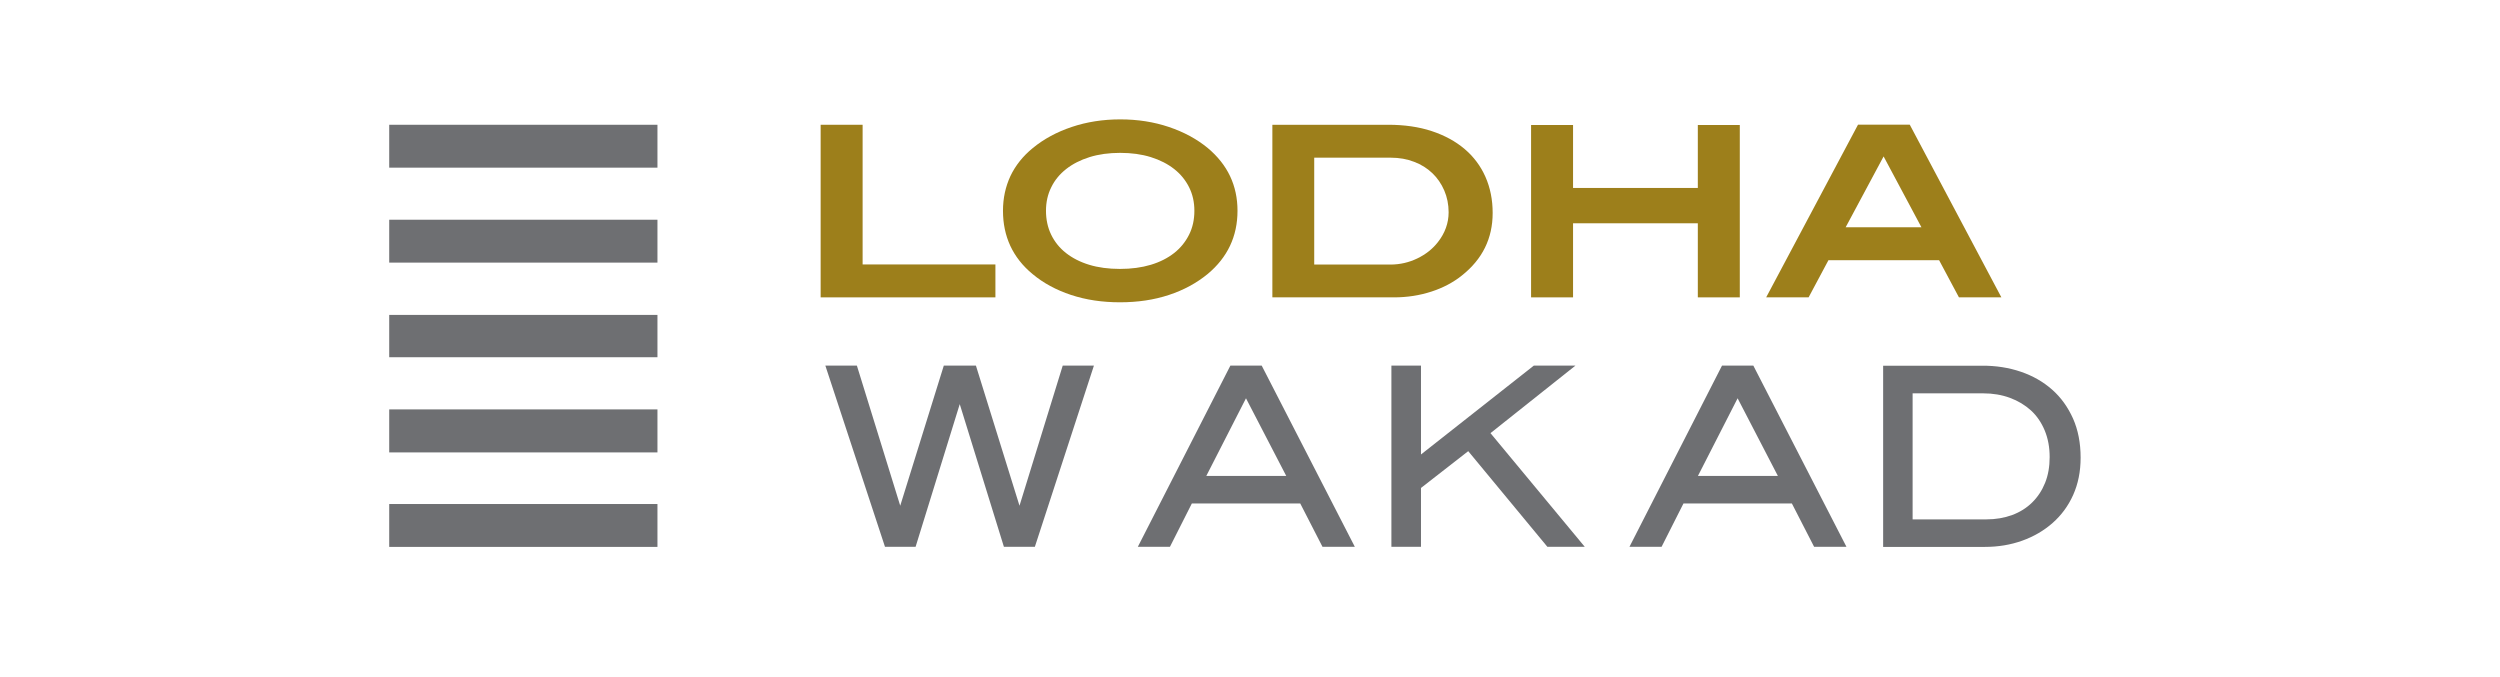
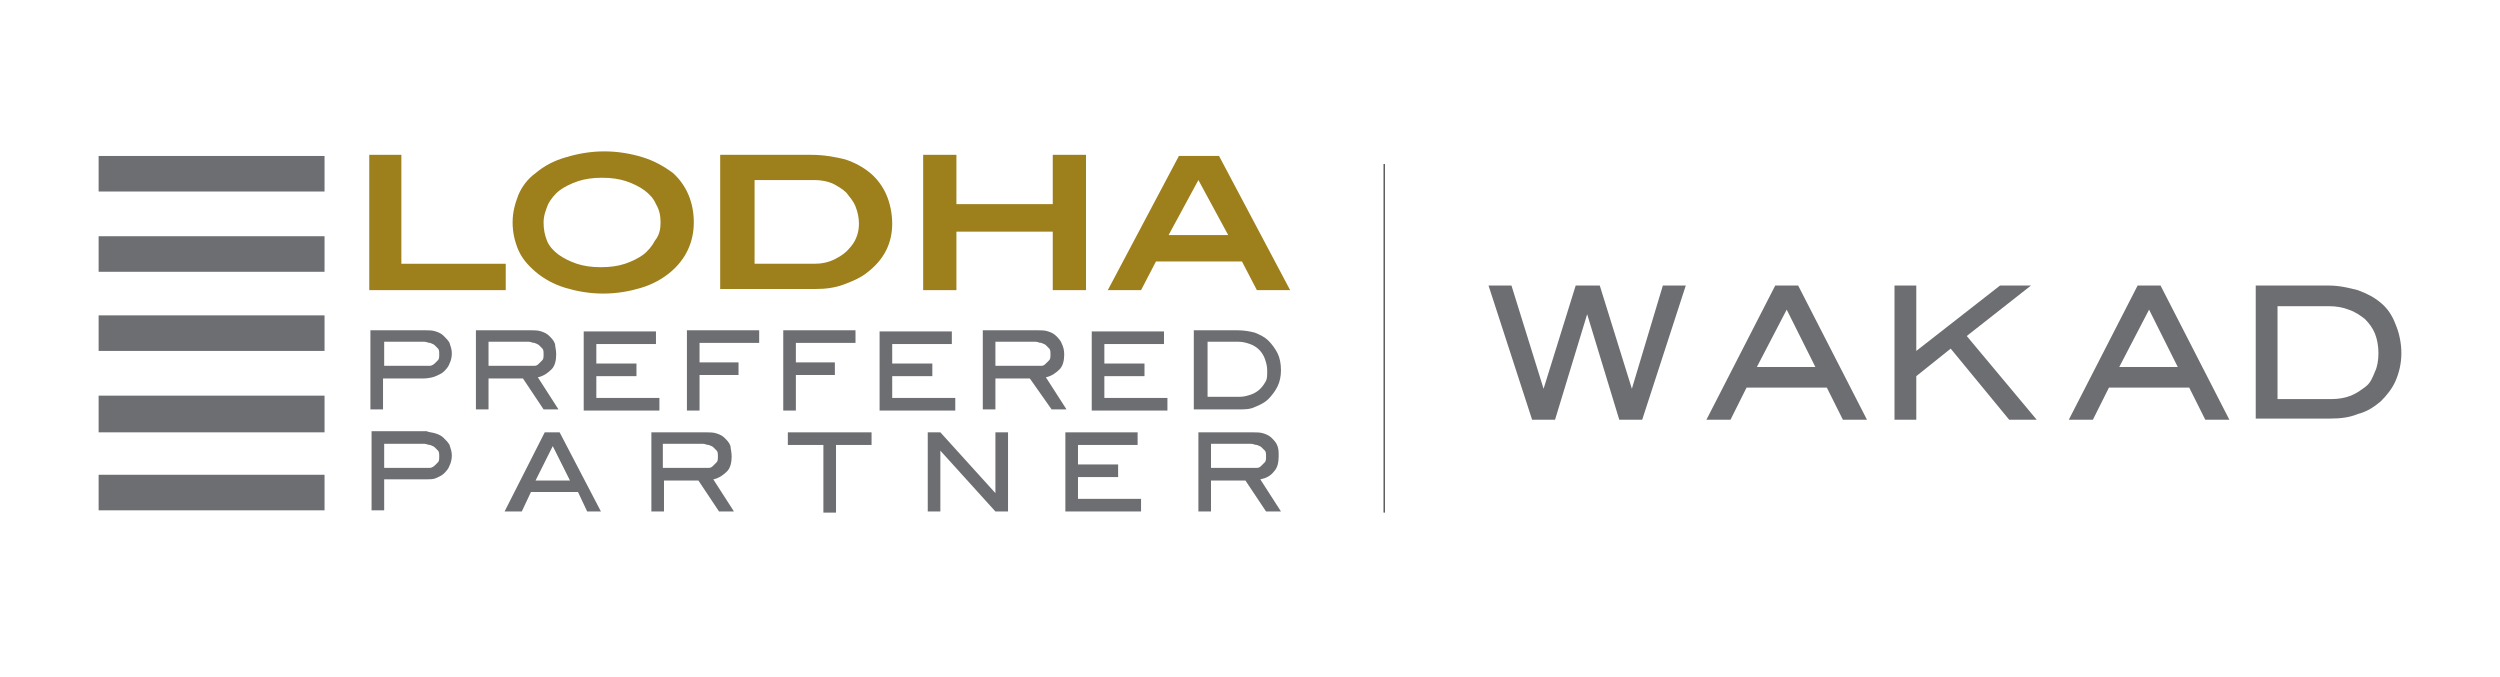
<svg xmlns="http://www.w3.org/2000/svg" version="1.1" id="Layer_1" x="0px" y="0px" viewBox="0 0 218 59" style="enable-background:new 0 0 218 59;" xml:space="preserve">
  <style type="text/css">
- 	.st0{fill:#9D7F1B;}
- 	.st1{fill-rule:evenodd;clip-rule:evenodd;fill:#6E6F72;}
- 	.st2{fill:#6E6F72;}
+ 	.st0{fill:none;stroke:#221E1F;stroke-width:9.465126e-02;stroke-miterlimit:10;}
+ 	.st1{fill:#9D7F1B;}
+ 	.st2{fill-rule:evenodd;clip-rule:evenodd;fill:#6D6E71;}
+ 	.st3{fill:#6D6E71;}
</style>
-   <polygon class="st0" points="71.56,25.93 71.56,10.88 75.22,10.88 75.22,23.06 86.8,23.06 86.8,25.93 " />
-   <path class="st0" d="M107.91,18.38c0,2.23-0.87,4.07-2.6,5.51c-0.96,0.79-2.08,1.4-3.38,1.83c-1.3,0.43-2.72,0.64-4.27,0.64  c-1.54,0-2.96-0.21-4.26-0.64c-1.3-0.43-2.43-1.04-3.37-1.83c-0.86-0.71-1.5-1.53-1.93-2.45c-0.43-0.93-0.64-1.95-0.64-3.06  c0-1.1,0.22-2.1,0.65-3.03c0.44-0.92,1.09-1.74,1.95-2.44c0.96-0.79,2.09-1.4,3.4-1.84c1.31-0.44,2.72-0.66,4.23-0.66  c1.51,0,2.92,0.22,4.23,0.66c1.31,0.44,2.44,1.05,3.4,1.84C107.05,14.36,107.91,16.18,107.91,18.38 M104.15,18.38  c0-0.75-0.15-1.43-0.46-2.05c-0.31-0.62-0.74-1.15-1.3-1.59c-0.56-0.44-1.24-0.79-2.04-1.04c-0.8-0.25-1.69-0.37-2.67-0.37  c-0.98,0-1.87,0.12-2.67,0.37c-0.8,0.25-1.48,0.6-2.04,1.04c-0.56,0.44-1,0.97-1.3,1.59c-0.31,0.62-0.46,1.3-0.46,2.05  c0,0.76,0.15,1.46,0.45,2.08c0.3,0.62,0.73,1.16,1.29,1.6c0.56,0.44,1.24,0.79,2.03,1.03c0.79,0.24,1.68,0.36,2.68,0.36  c1,0,1.89-0.12,2.69-0.36c0.8-0.24,1.48-0.59,2.04-1.03c0.56-0.44,0.99-0.98,1.3-1.6C104,19.84,104.15,19.15,104.15,18.38" />
-   <path class="st0" d="M124.84,11.43c1.12,0.37,2.08,0.89,2.87,1.56c0.79,0.67,1.4,1.48,1.82,2.43c0.42,0.95,0.63,2,0.63,3.15  c0,2.22-0.89,4.03-2.68,5.45c-0.76,0.61-1.65,1.08-2.67,1.41c-1.02,0.33-2.1,0.5-3.25,0.5h-10.61V10.88h10.11  C122.45,10.88,123.72,11.06,124.84,11.43 M123.58,22.54c0.73-0.35,1.33-0.82,1.8-1.42c0.62-0.79,0.94-1.66,0.94-2.61  c0-0.68-0.13-1.32-0.38-1.9c-0.25-0.58-0.6-1.09-1.04-1.51c-0.44-0.42-0.97-0.76-1.59-0.99c-0.62-0.24-1.29-0.36-2.03-0.36h-6.68  v9.32h6.7C122.09,23.06,122.85,22.89,123.58,22.54" />
-   <polygon class="st0" points="148.05,25.93 148.05,19.47 137.17,19.47 137.17,25.93 133.51,25.93 133.51,10.9 137.17,10.9   137.17,16.39 148.05,16.39 148.05,10.9 151.71,10.9 151.71,25.93 " />
-   <path class="st0" d="M170.82,25.93l-1.73-3.24h-9.65l-1.73,3.24h-3.7l8.01-15.06h4.51l7.99,15.06H170.82z M164.25,13.64l-3.31,6.18  h6.61L164.25,13.64z" />
-   <rect x="33.94" y="43.95" class="st1" width="23.39" height="3.74" />
-   <rect x="33.94" y="10.88" class="st1" width="23.39" height="3.74" />
-   <rect x="33.94" y="19.16" class="st1" width="23.39" height="3.74" />
-   <rect x="33.94" y="27.46" class="st1" width="23.39" height="3.69" />
-   <rect x="33.94" y="35.7" class="st1" width="23.39" height="3.75" />
  <g>
-     <path class="st2" d="M92.67,31.88h2.72l-5.15,15.8h-2.7l-3.85-12.44l-3.85,12.44h-2.67l-5.2-15.8h2.75l3.78,12.22l3.8-12.22h2.8   l3.8,12.22L92.67,31.88z" />
-     <path class="st2" d="M110.02,31.88l8.12,15.8h-2.82l-1.94-3.78h-9.45l-1.91,3.78h-2.8l8.07-15.8H110.02z M108.65,34.73l-3.46,6.77   h6.97L108.65,34.73z" />
-     <path class="st2" d="M129.97,37.77l8.22,9.91h-3.26l-6.9-8.34l-4.12,3.21v5.13h-2.58v-15.8h2.58v7.75l9.84-7.75h3.63L129.97,37.77z   " />
-     <path class="st2" d="M152.89,31.88l8.12,15.8h-2.82l-1.94-3.78h-9.45l-1.91,3.78h-2.8l8.07-15.8H152.89z M151.52,34.73l-3.46,6.77   h6.97L151.52,34.73z" />
-     <path class="st2" d="M176.23,32.42c1.05,0.36,1.95,0.88,2.72,1.56c0.77,0.68,1.37,1.52,1.82,2.52c0.44,1,0.66,2.13,0.66,3.41   c0,1.21-0.22,2.29-0.65,3.25s-1.03,1.77-1.79,2.44s-1.65,1.19-2.66,1.55c-1.01,0.36-2.09,0.54-3.24,0.54h-8.88v-15.8h8.61   C174.04,31.88,175.18,32.06,176.23,32.42z M178.73,39.86c0-0.85-0.14-1.62-0.43-2.32s-0.69-1.28-1.2-1.75   c-0.52-0.47-1.13-0.84-1.84-1.1c-0.71-0.26-1.48-0.39-2.32-0.39h-6.16v10.99h6.43c0.82,0,1.57-0.13,2.25-0.38s1.26-0.62,1.74-1.09   s0.86-1.04,1.13-1.71C178.6,41.44,178.73,40.69,178.73,39.86z" />
+     <line class="st0" x1="120.7" y1="14.3" x2="120.7" y2="44.7" />
+     <polygon class="st1" points="32.2,25.3 32.2,13.5 35,13.5 35,23 44.1,23 44.1,25.3  " />
+     <path class="st1" d="M60.5,19.4c0,1.7-0.7,3.2-2,4.3c-0.7,0.6-1.6,1.1-2.6,1.4c-1,0.3-2.1,0.5-3.3,0.5c-1.2,0-2.3-0.2-3.3-0.5   c-1-0.3-1.9-0.8-2.6-1.4c-0.7-0.6-1.2-1.2-1.5-1.9c-0.3-0.7-0.5-1.5-0.5-2.4c0-0.9,0.2-1.6,0.5-2.4c0.3-0.7,0.8-1.4,1.5-1.9   c0.7-0.6,1.6-1.1,2.7-1.4c1-0.3,2.1-0.5,3.3-0.5c1.2,0,2.3,0.2,3.3,0.5c1,0.3,1.9,0.8,2.7,1.4C59.9,16.2,60.5,17.7,60.5,19.4    M57.6,19.4c0-0.6-0.1-1.1-0.4-1.6c-0.2-0.5-0.6-0.9-1-1.2c-0.4-0.3-1-0.6-1.6-0.8c-0.6-0.2-1.3-0.3-2.1-0.3   c-0.8,0-1.5,0.1-2.1,0.3c-0.6,0.2-1.2,0.5-1.6,0.8c-0.4,0.3-0.8,0.8-1,1.2c-0.2,0.5-0.4,1-0.4,1.6c0,0.6,0.1,1.1,0.3,1.6   c0.2,0.5,0.6,0.9,1,1.2c0.4,0.3,1,0.6,1.6,0.8c0.6,0.2,1.3,0.3,2.1,0.3c0.8,0,1.5-0.1,2.1-0.3c0.6-0.2,1.2-0.5,1.6-0.8   c0.4-0.3,0.8-0.8,1-1.2C57.5,20.5,57.6,20,57.6,19.4" />
+     <path class="st1" d="M73.7,13.9c0.9,0.3,1.6,0.7,2.2,1.2c0.6,0.5,1.1,1.2,1.4,1.9c0.3,0.7,0.5,1.6,0.5,2.5c0,1.7-0.7,3.1-2.1,4.2   c-0.6,0.5-1.3,0.8-2.1,1.1c-0.8,0.3-1.6,0.4-2.5,0.4h-8.3V13.5h7.9C71.9,13.5,72.9,13.7,73.7,13.9 M72.8,22.6   c0.6-0.3,1-0.6,1.4-1.1c0.5-0.6,0.7-1.3,0.7-2c0-0.5-0.1-1-0.3-1.5c-0.2-0.5-0.5-0.8-0.8-1.2c-0.3-0.3-0.8-0.6-1.2-0.8   c-0.5-0.2-1-0.3-1.6-0.3h-5.2V23H71C71.6,23,72.2,22.9,72.8,22.6" />
+     <polygon class="st1" points="91.8,25.3 91.8,20.2 83.4,20.2 83.4,25.3 80.5,25.3 80.5,13.5 83.4,13.5 83.4,17.8 91.8,17.8    91.8,13.5 94.7,13.5 94.7,25.3  " />
+     <path class="st1" d="M109.6,25.3l-1.3-2.5h-7.5l-1.3,2.5h-2.9l6.2-11.7h3.5l6.2,11.7H109.6z M104.5,15.7l-2.6,4.8h5.2L104.5,15.7z" />
+     <g>
+       <rect x="8.6" y="41.4" class="st2" width="19.7" height="3.1" />
+       <rect x="8.6" y="13.6" class="st2" width="19.7" height="3.1" />
+       <rect x="8.6" y="20.6" class="st2" width="19.7" height="3.1" />
+       <rect x="8.6" y="27.5" class="st2" width="19.7" height="3.1" />
+       <rect x="8.6" y="34.5" class="st2" width="19.7" height="3.2" />
+     </g>
+     <g>
+       <path class="st3" d="M38,28.9c0.3,0.1,0.5,0.2,0.7,0.4c0.2,0.2,0.4,0.4,0.5,0.6c0.1,0.3,0.2,0.6,0.2,0.9c0,0.4-0.1,0.7-0.2,0.9    c-0.1,0.3-0.3,0.5-0.5,0.7c-0.2,0.2-0.5,0.3-0.7,0.4S37.3,33,37,33h-3.6v2.7h-1.1v-6.9h4.8C37.4,28.8,37.7,28.8,38,28.9z     M33.4,31.9H37c0.2,0,0.3,0,0.5,0c0.1,0,0.3-0.1,0.4-0.2c0.1-0.1,0.2-0.2,0.3-0.3c0.1-0.1,0.1-0.3,0.1-0.5c0-0.2,0-0.4-0.1-0.5    s-0.2-0.2-0.3-0.3c-0.1-0.1-0.2-0.1-0.4-0.2c-0.2,0-0.3-0.1-0.5-0.1h-3.5V31.9z" />
+       <path class="st3" d="M48.5,30.9c0,0.5-0.1,1-0.4,1.3s-0.7,0.6-1.2,0.7l1.8,2.8h-1.3L45.6,33h-3v2.7h-1.1v-6.9h4.8    c0.3,0,0.6,0,0.9,0.1c0.3,0.1,0.5,0.2,0.7,0.4c0.2,0.2,0.4,0.4,0.5,0.7C48.4,30.2,48.5,30.5,48.5,30.9z M42.6,31.9h3.5    c0.2,0,0.3,0,0.5,0c0.2,0,0.3-0.1,0.4-0.2c0.1-0.1,0.2-0.2,0.3-0.3c0.1-0.1,0.1-0.3,0.1-0.5c0-0.2,0-0.4-0.1-0.5s-0.2-0.2-0.3-0.3    c-0.1-0.1-0.2-0.1-0.4-0.2c-0.2,0-0.3-0.1-0.5-0.1h-3.5V31.9z" />
+       <path class="st3" d="M52,34.7h5.5v1.1h-6.6v-6.9h6.3v1.1H52v1.7h3.5v1.1H52V34.7z" />
+       <path class="st3" d="M59.9,28.8h6.3v1.1H61v1.7h3.4v1.1H61v3.1h-1.1V28.8z" />
+       <path class="st3" d="M68.3,28.8h6.3v1.1h-5.2v1.7h3.4v1.1h-3.4v3.1h-1.1V28.8z" />
+       <path class="st3" d="M77.8,34.7h5.5v1.1h-6.6v-6.9H83v1.1h-5.2v1.7h3.5v1.1h-3.5V34.7z" />
+       <path class="st3" d="M92.8,30.9c0,0.5-0.1,1-0.4,1.3s-0.7,0.6-1.2,0.7l1.8,2.8h-1.3L89.8,33h-3v2.7h-1.1v-6.9h4.8    c0.3,0,0.6,0,0.9,0.1c0.3,0.1,0.5,0.2,0.7,0.4c0.2,0.2,0.4,0.4,0.5,0.7C92.7,30.2,92.8,30.5,92.8,30.9z M86.8,31.9h3.5    c0.2,0,0.3,0,0.5,0c0.2,0,0.3-0.1,0.4-0.2c0.1-0.1,0.2-0.2,0.3-0.3c0.1-0.1,0.1-0.3,0.1-0.5c0-0.2,0-0.4-0.1-0.5s-0.2-0.2-0.3-0.3    c-0.1-0.1-0.2-0.1-0.4-0.2c-0.2,0-0.3-0.1-0.5-0.1h-3.5V31.9z" />
+       <path class="st3" d="M96.3,34.7h5.5v1.1h-6.6v-6.9h6.3v1.1h-5.2v1.7h3.5v1.1h-3.5V34.7z" />
+       <path class="st3" d="M109.4,29c0.5,0.2,0.9,0.4,1.2,0.7c0.3,0.3,0.6,0.7,0.8,1.1c0.2,0.4,0.3,0.9,0.3,1.5c0,0.5-0.1,1-0.3,1.4    c-0.2,0.4-0.5,0.8-0.8,1.1c-0.3,0.3-0.7,0.5-1.2,0.7c-0.4,0.2-0.9,0.2-1.4,0.2h-3.9v-6.9h3.8C108.5,28.8,109,28.9,109.4,29z     M110.5,32.3c0-0.4-0.1-0.7-0.2-1c-0.1-0.3-0.3-0.6-0.5-0.8c-0.2-0.2-0.5-0.4-0.8-0.5c-0.3-0.1-0.6-0.2-1-0.2h-2.7v4.8h2.8    c0.4,0,0.7-0.1,1-0.2s0.6-0.3,0.8-0.5c0.2-0.2,0.4-0.5,0.5-0.7C110.5,33,110.5,32.7,110.5,32.3z" />
+       <path class="st3" d="M38,37.8c0.3,0.1,0.5,0.2,0.7,0.4c0.2,0.2,0.4,0.4,0.5,0.6c0.1,0.3,0.2,0.6,0.2,0.9c0,0.4-0.1,0.7-0.2,0.9    c-0.1,0.3-0.3,0.5-0.5,0.7c-0.2,0.2-0.5,0.3-0.7,0.4s-0.6,0.1-0.9,0.1h-3.6v2.7h-1.1v-6.9h4.8C37.4,37.7,37.7,37.7,38,37.8z     M33.4,40.8H37c0.2,0,0.3,0,0.5,0c0.1,0,0.3-0.1,0.4-0.2c0.1-0.1,0.2-0.2,0.3-0.3s0.1-0.3,0.1-0.5c0-0.2,0-0.4-0.1-0.5    c-0.1-0.1-0.2-0.2-0.3-0.3c-0.1-0.1-0.2-0.1-0.4-0.2c-0.2,0-0.3-0.1-0.5-0.1h-3.5V40.8z" />
+       <path class="st3" d="M48.8,37.7l3.6,6.9h-1.2l-0.8-1.7h-4.1l-0.8,1.7H44l3.5-6.9H48.8z M48.2,38.9l-1.5,3h3L48.2,38.9z" />
+       <path class="st3" d="M63.8,39.8c0,0.5-0.1,1-0.4,1.3s-0.7,0.6-1.2,0.7l1.8,2.8h-1.3l-1.8-2.7h-3v2.7h-1.1v-6.9h4.8    c0.3,0,0.6,0,0.9,0.1c0.3,0.1,0.5,0.2,0.7,0.4c0.2,0.2,0.4,0.4,0.5,0.7C63.7,39.1,63.8,39.4,63.8,39.8z M57.8,40.8h3.5    c0.2,0,0.3,0,0.5,0c0.2,0,0.3-0.1,0.4-0.2c0.1-0.1,0.2-0.2,0.3-0.3s0.1-0.3,0.1-0.5c0-0.2,0-0.4-0.1-0.5c-0.1-0.1-0.2-0.2-0.3-0.3    c-0.1-0.1-0.2-0.1-0.4-0.2c-0.2,0-0.3-0.1-0.5-0.1h-3.5V40.8z" />
+       <path class="st3" d="M76,37.7v1.1h-3.1v5.9h-1.1v-5.9h-3.1v-1.1H76z" />
+       <path class="st3" d="M86.8,37.7h1.1v6.9h-1.1L82,39.3v5.3h-1.1v-6.9H82l4.8,5.3V37.7z" />
+       <path class="st3" d="M94,43.5h5.5v1.1h-6.6v-6.9h6.3v1.1H94v1.7h3.5v1.1H94V43.5z" />
+       <path class="st3" d="M111.5,39.8c0,0.5-0.1,1-0.4,1.3c-0.3,0.4-0.7,0.6-1.2,0.7l1.8,2.8h-1.3l-1.8-2.7h-3v2.7h-1.1v-6.9h4.8    c0.3,0,0.6,0,0.9,0.1c0.3,0.1,0.5,0.2,0.7,0.4c0.2,0.2,0.4,0.4,0.5,0.7S111.5,39.4,111.5,39.8z M105.6,40.8h3.5c0.2,0,0.3,0,0.5,0    s0.3-0.1,0.4-0.2c0.1-0.1,0.2-0.2,0.3-0.3s0.1-0.3,0.1-0.5c0-0.2,0-0.4-0.1-0.5c-0.1-0.1-0.2-0.2-0.3-0.3s-0.2-0.1-0.4-0.2    c-0.2,0-0.3-0.1-0.5-0.1h-3.5V40.8z" />
+     </g>
+     <path class="st3" d="M145,24.9h2l-3.8,11.7h-2l-2.8-9.2l-2.8,9.2h-2l-3.8-11.7h2l2.8,9l2.8-9h2.1l2.8,9L145,24.9z" />
+     <path class="st3" d="M156.8,24.9l6,11.7h-2.1l-1.4-2.8h-7l-1.4,2.8h-2.1l6-11.7H156.8z M155.8,27l-2.6,5h5.1L155.8,27z" />
+     <path class="st3" d="M171.5,29.3l6.1,7.3h-2.4l-5.1-6.2l-3,2.4v3.8h-1.9V24.9h1.9v5.7l7.3-5.7h2.7L171.5,29.3z" />
+     <path class="st3" d="M188.4,24.9l6,11.7h-2.1l-1.4-2.8h-7l-1.4,2.8h-2.1l6-11.7H188.4z M187.4,27l-2.6,5h5.1L187.4,27z" />
+     <path class="st3" d="M205.6,25.3c0.8,0.3,1.4,0.6,2,1.1c0.6,0.5,1,1.1,1.3,1.9c0.3,0.7,0.5,1.6,0.5,2.5c0,0.9-0.2,1.7-0.5,2.4   c-0.3,0.7-0.8,1.3-1.3,1.8c-0.6,0.5-1.2,0.9-2,1.1c-0.7,0.3-1.5,0.4-2.4,0.4h-6.5V24.9h6.4C204,24.9,204.8,25.1,205.6,25.3z    M207.4,30.8c0-0.6-0.1-1.2-0.3-1.7c-0.2-0.5-0.5-0.9-0.9-1.3c-0.4-0.3-0.8-0.6-1.4-0.8c-0.5-0.2-1.1-0.3-1.7-0.3h-4.5v8.1h4.7   c0.6,0,1.2-0.1,1.7-0.3c0.5-0.2,0.9-0.5,1.3-0.8c0.4-0.3,0.6-0.8,0.8-1.3C207.3,32,207.4,31.4,207.4,30.8z" />
  </g>
</svg>
